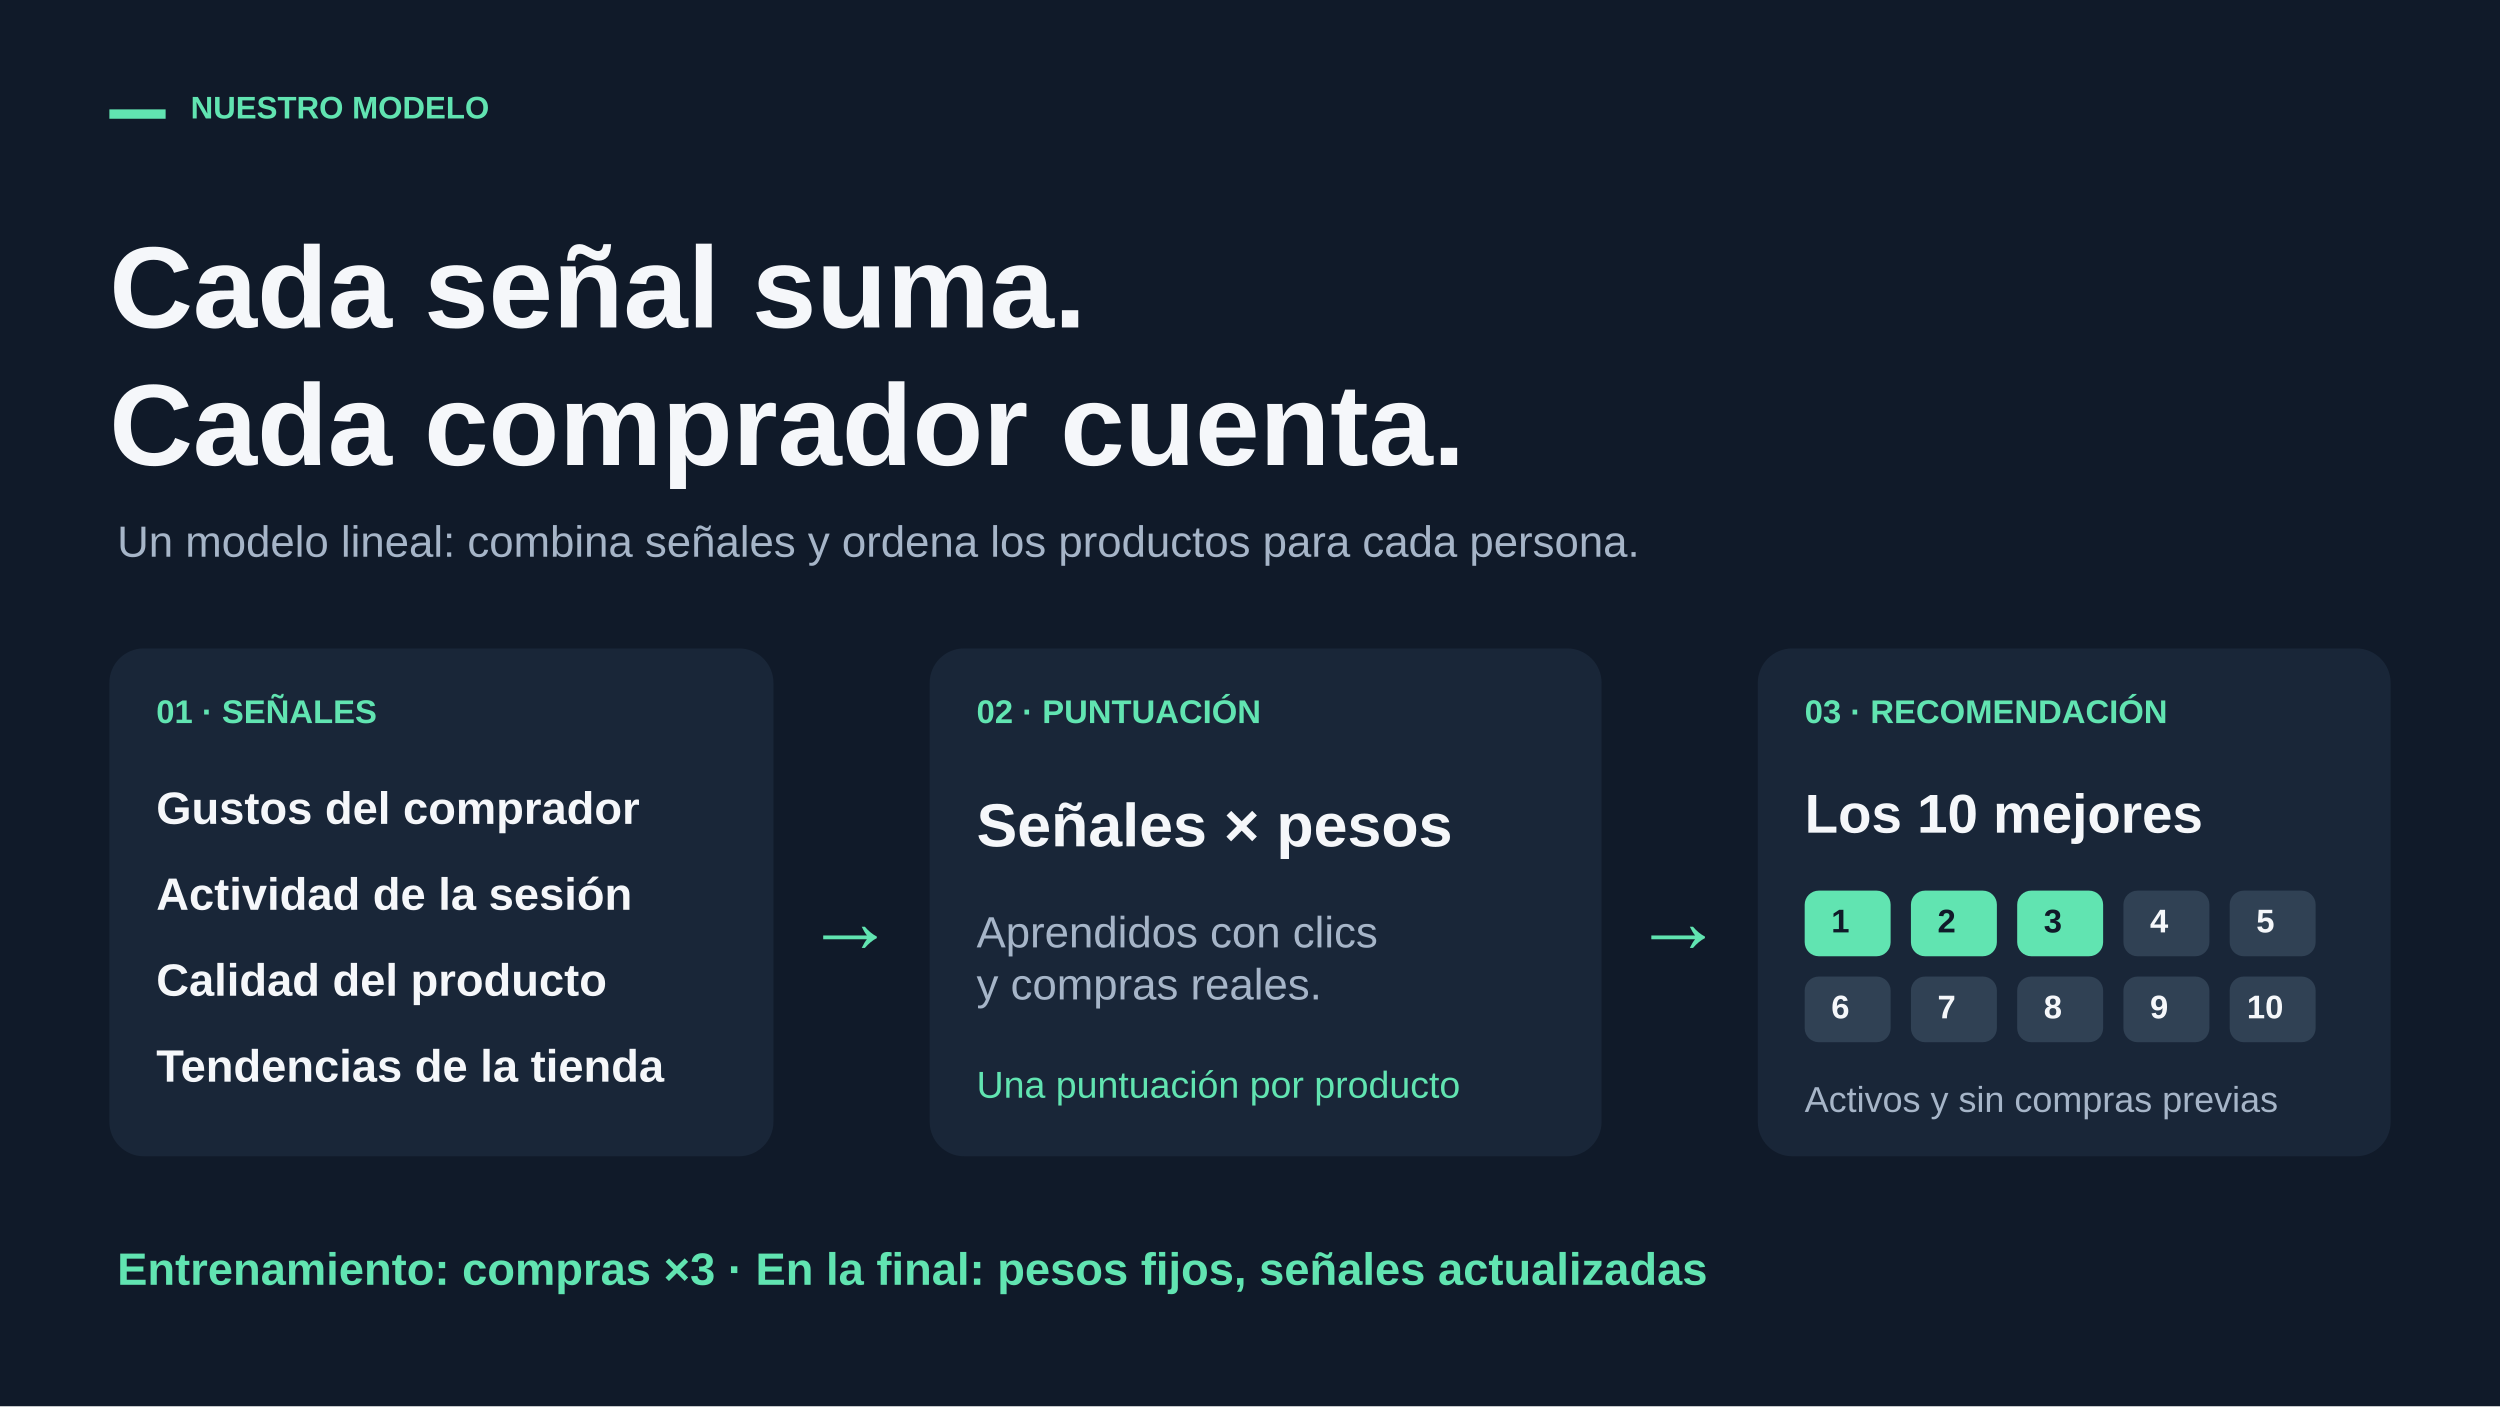
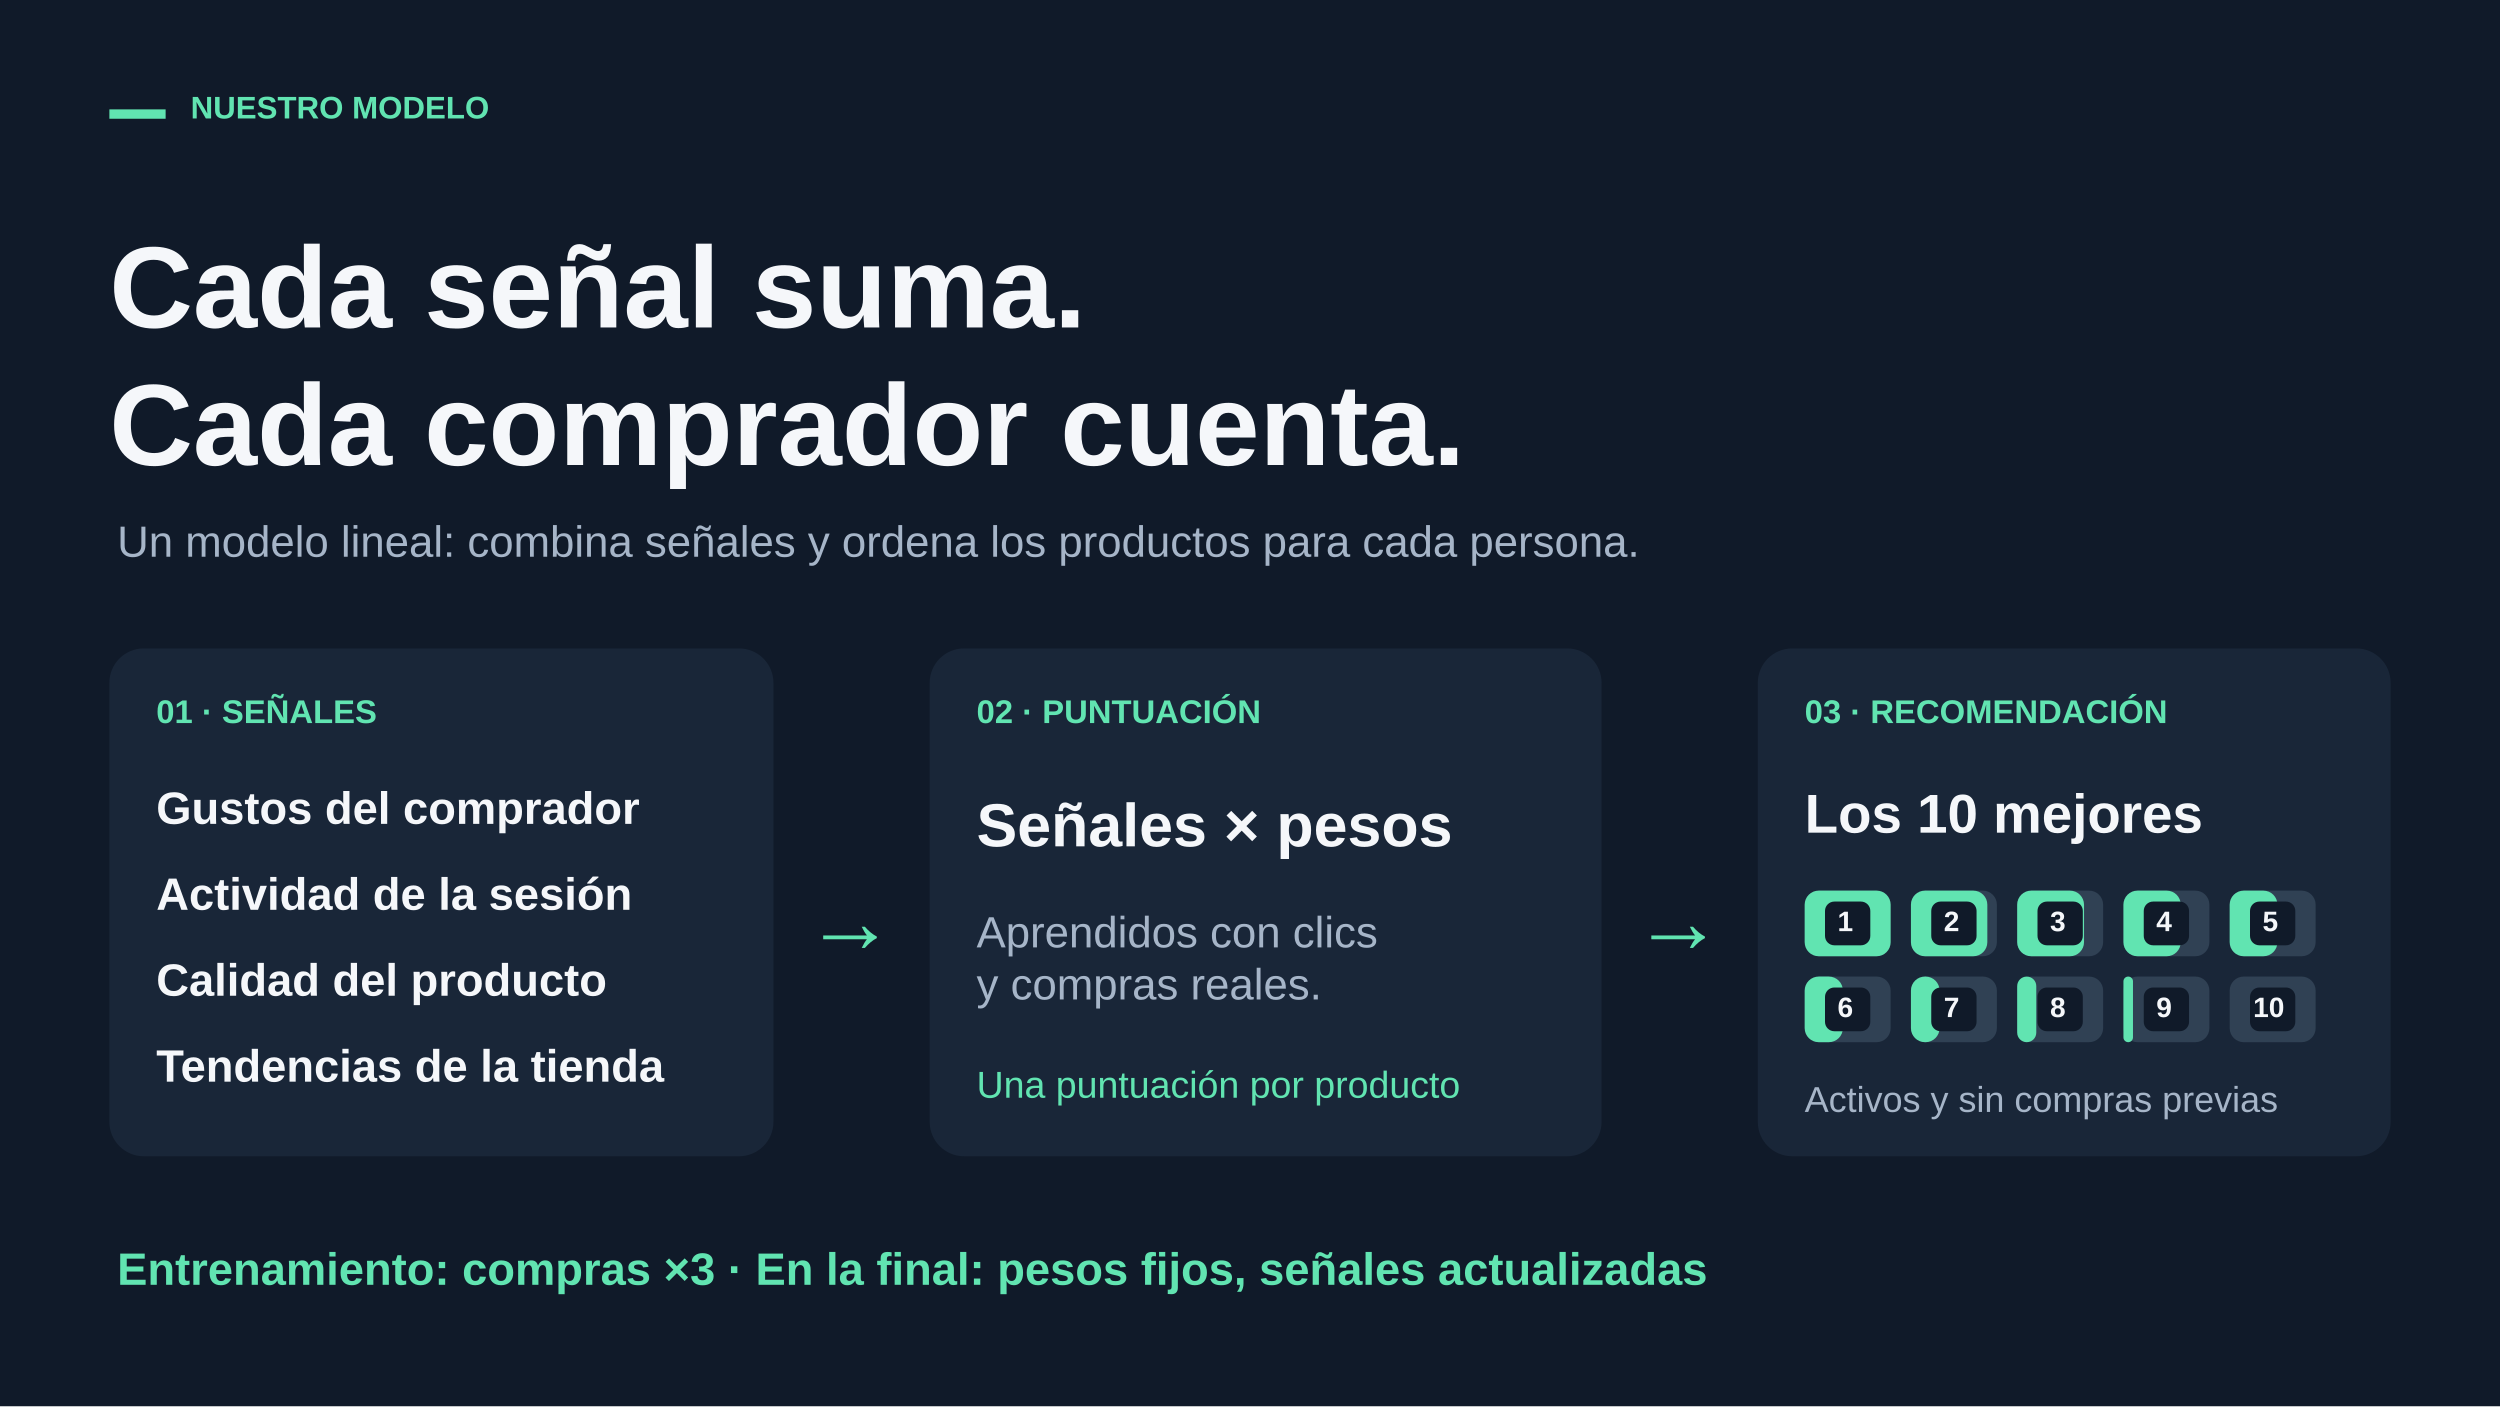
<svg xmlns="http://www.w3.org/2000/svg" viewBox="0 0 1600 900" role="img" aria-label="Cada señal suma. Cada comprador cuenta.">
  <rect x="0" y="0" width="1600" height="900" rx="0" fill="#101A29" />
  <rect x="70" y="70" width="36" height="6" rx="0" fill="#61E4B1" />
  <text fill="#61E4B1" font-family="Arial, sans-serif" font-size="20" font-weight="700">
    <tspan x="122" y="75.8">NUESTRO MODELO</tspan>
  </text>
  <text fill="#F5F7FA" font-family="Arial, sans-serif" font-size="74" font-weight="700">
    <tspan x="70" y="209.56">Cada señal suma.</tspan>
    <tspan x="70" y="297.62">Cada comprador cuenta.</tspan>
  </text>
  <text fill="#A6B5C8" font-family="Arial, sans-serif" font-size="28" font-weight="400">
    <tspan x="75" y="356.32">Un modelo lineal: combina señales y ordena los productos para cada persona.</tspan>
  </text>
  <rect x="70" y="415" width="425" height="325" rx="22" fill="#192638" />
  <text fill="#61E4B1" font-family="Arial, sans-serif" font-size="21" font-weight="700">
    <tspan x="100" y="462.74">01 · SEÑALES</tspan>
  </text>
  <text fill="#F5F7FA" font-family="Arial, sans-serif" font-size="29" font-weight="700">
    <tspan x="100" y="527.26">Gustos del comprador</tspan>
  </text>
  <text fill="#F5F7FA" font-family="Arial, sans-serif" font-size="29" font-weight="700">
    <tspan x="100" y="582.26">Actividad de la sesión</tspan>
  </text>
  <text fill="#F5F7FA" font-family="Arial, sans-serif" font-size="29" font-weight="700">
    <tspan x="100" y="637.26">Calidad del producto</tspan>
  </text>
  <text fill="#F5F7FA" font-family="Arial, sans-serif" font-size="29" font-weight="700">
    <tspan x="100" y="692.26">Tendencias de la tienda</tspan>
  </text>
  <text fill="#61E4B1" font-family="Arial, sans-serif" font-size="58" font-weight="700">
    <tspan x="515" y="609.52">→</tspan>
  </text>
  <rect x="595" y="415" width="430" height="325" rx="22" fill="#192638" />
  <text fill="#61E4B1" font-family="Arial, sans-serif" font-size="21" font-weight="700">
    <tspan x="625" y="462.74">02 · PUNTUACIÓN</tspan>
  </text>
  <text fill="#F5F7FA" font-family="Arial, sans-serif" font-size="39" font-weight="700">
    <tspan x="625" y="541.66">Señales × pesos</tspan>
  </text>
  <text fill="#A6B5C8" font-family="Arial, sans-serif" font-size="28" font-weight="400">
    <tspan x="625" y="606.32">Aprendidos con clics</tspan>
    <tspan x="625" y="639.64">y compras reales.</tspan>
  </text>
  <text fill="#61E4B1" font-family="Arial, sans-serif" font-size="24" font-weight="400">
    <tspan x="625" y="702.56">Una puntuación por producto</tspan>
  </text>
  <text fill="#61E4B1" font-family="Arial, sans-serif" font-size="58" font-weight="700">
    <tspan x="1045" y="609.52">→</tspan>
  </text>
  <rect x="1125" y="415" width="405" height="325" rx="22" fill="#192638" />
  <text fill="#61E4B1" font-family="Arial, sans-serif" font-size="21" font-weight="700">
    <tspan x="1155" y="462.74">03 · RECOMENDACIÓN</tspan>
  </text>
  <text fill="#F5F7FA" font-family="Arial, sans-serif" font-size="35" font-weight="700">
    <tspan x="1155" y="532.9">Los 10 mejores</tspan>
  </text>
-   <rect x="1155" y="570" width="55" height="42" rx="9" fill="#61E4B1" />
-   <text fill="#101A29" font-family="Arial, sans-serif" font-size="21" font-weight="700">
-     <tspan x="1172" y="596.74">1</tspan>
+   <rect x="1155" y="570" width="55" height="42" rx="9" fill="#304154" />
+   <rect x="1155" y="570" width="55.0" height="42" rx="9" fill="#61E4B1" />
+   <rect x="1168" y="577" width="29" height="28" rx="6" fill="#101A29" />
+   <text fill="#F5F7FA" font-family="Arial, sans-serif" font-size="18" font-weight="700">
+     <tspan x="1176" y="595.92">1</tspan>
  </text>
-   <rect x="1223" y="570" width="55" height="42" rx="9" fill="#61E4B1" />
-   <text fill="#101A29" font-family="Arial, sans-serif" font-size="21" font-weight="700">
-     <tspan x="1240" y="596.74">2</tspan>
+   <rect x="1223" y="570" width="55" height="42" rx="9" fill="#304154" />
+   <rect x="1223" y="570" width="48.889" height="42" rx="9" fill="#61E4B1" />
+   <rect x="1236" y="577" width="29" height="28" rx="6" fill="#101A29" />
+   <text fill="#F5F7FA" font-family="Arial, sans-serif" font-size="18" font-weight="700">
+     <tspan x="1244" y="595.92">2</tspan>
  </text>
-   <rect x="1291" y="570" width="55" height="42" rx="9" fill="#61E4B1" />
-   <text fill="#101A29" font-family="Arial, sans-serif" font-size="21" font-weight="700">
-     <tspan x="1308" y="596.74">3</tspan>
+   <rect x="1291" y="570" width="55" height="42" rx="9" fill="#304154" />
+   <rect x="1291" y="570" width="42.778" height="42" rx="9" fill="#61E4B1" />
+   <rect x="1304" y="577" width="29" height="28" rx="6" fill="#101A29" />
+   <text fill="#F5F7FA" font-family="Arial, sans-serif" font-size="18" font-weight="700">
+     <tspan x="1312" y="595.92">3</tspan>
  </text>
  <rect x="1359" y="570" width="55" height="42" rx="9" fill="#304154" />
-   <text fill="#F5F7FA" font-family="Arial, sans-serif" font-size="21" font-weight="700">
-     <tspan x="1376" y="596.74">4</tspan>
+   <rect x="1359" y="570" width="36.667" height="42" rx="9" fill="#61E4B1" />
+   <rect x="1372" y="577" width="29" height="28" rx="6" fill="#101A29" />
+   <text fill="#F5F7FA" font-family="Arial, sans-serif" font-size="18" font-weight="700">
+     <tspan x="1380" y="595.92">4</tspan>
  </text>
  <rect x="1427" y="570" width="55" height="42" rx="9" fill="#304154" />
-   <text fill="#F5F7FA" font-family="Arial, sans-serif" font-size="21" font-weight="700">
-     <tspan x="1444" y="596.74">5</tspan>
+   <rect x="1427" y="570" width="30.556" height="42" rx="9" fill="#61E4B1" />
+   <rect x="1440" y="577" width="29" height="28" rx="6" fill="#101A29" />
+   <text fill="#F5F7FA" font-family="Arial, sans-serif" font-size="18" font-weight="700">
+     <tspan x="1448" y="595.92">5</tspan>
  </text>
  <rect x="1155" y="625" width="55" height="42" rx="9" fill="#304154" />
-   <text fill="#F5F7FA" font-family="Arial, sans-serif" font-size="21" font-weight="700">
-     <tspan x="1172" y="651.74">6</tspan>
+   <rect x="1155" y="625" width="24.444" height="42" rx="9" fill="#61E4B1" />
+   <rect x="1168" y="632" width="29" height="28" rx="6" fill="#101A29" />
+   <text fill="#F5F7FA" font-family="Arial, sans-serif" font-size="18" font-weight="700">
+     <tspan x="1176" y="650.92">6</tspan>
  </text>
  <rect x="1223" y="625" width="55" height="42" rx="9" fill="#304154" />
-   <text fill="#F5F7FA" font-family="Arial, sans-serif" font-size="21" font-weight="700">
-     <tspan x="1240" y="651.74">7</tspan>
+   <rect x="1223" y="625" width="18.333" height="42" rx="9" fill="#61E4B1" />
+   <rect x="1236" y="632" width="29" height="28" rx="6" fill="#101A29" />
+   <text fill="#F5F7FA" font-family="Arial, sans-serif" font-size="18" font-weight="700">
+     <tspan x="1244" y="650.92">7</tspan>
  </text>
  <rect x="1291" y="625" width="55" height="42" rx="9" fill="#304154" />
-   <text fill="#F5F7FA" font-family="Arial, sans-serif" font-size="21" font-weight="700">
-     <tspan x="1308" y="651.74">8</tspan>
+   <rect x="1291" y="625" width="12.222" height="42" rx="6.111" fill="#61E4B1" />
+   <rect x="1304" y="632" width="29" height="28" rx="6" fill="#101A29" />
+   <text fill="#F5F7FA" font-family="Arial, sans-serif" font-size="18" font-weight="700">
+     <tspan x="1312" y="650.92">8</tspan>
  </text>
  <rect x="1359" y="625" width="55" height="42" rx="9" fill="#304154" />
-   <text fill="#F5F7FA" font-family="Arial, sans-serif" font-size="21" font-weight="700">
-     <tspan x="1376" y="651.74">9</tspan>
+   <rect x="1359" y="625" width="6.111" height="42" rx="3.056" fill="#61E4B1" />
+   <rect x="1372" y="632" width="29" height="28" rx="6" fill="#101A29" />
+   <text fill="#F5F7FA" font-family="Arial, sans-serif" font-size="18" font-weight="700">
+     <tspan x="1380" y="650.92">9</tspan>
  </text>
  <rect x="1427" y="625" width="55" height="42" rx="9" fill="#304154" />
-   <text fill="#F5F7FA" font-family="Arial, sans-serif" font-size="21" font-weight="700">
-     <tspan x="1438" y="651.74">10</tspan>
+   <rect x="1440" y="632" width="29" height="28" rx="6" fill="#101A29" />
+   <text fill="#F5F7FA" font-family="Arial, sans-serif" font-size="18" font-weight="700">
+     <tspan x="1442" y="650.92">10</tspan>
  </text>
  <text fill="#A6B5C8" font-family="Arial, sans-serif" font-size="23" font-weight="400">
    <tspan x="1155" y="711.62">Activos y sin compras previas</tspan>
  </text>
  <text fill="#61E4B1" font-family="Arial, sans-serif" font-size="29" font-weight="700">
    <tspan x="75" y="822.26">Entrenamiento: compras ×3 · En la final: pesos fijos, señales actualizadas</tspan>
  </text>
</svg>
